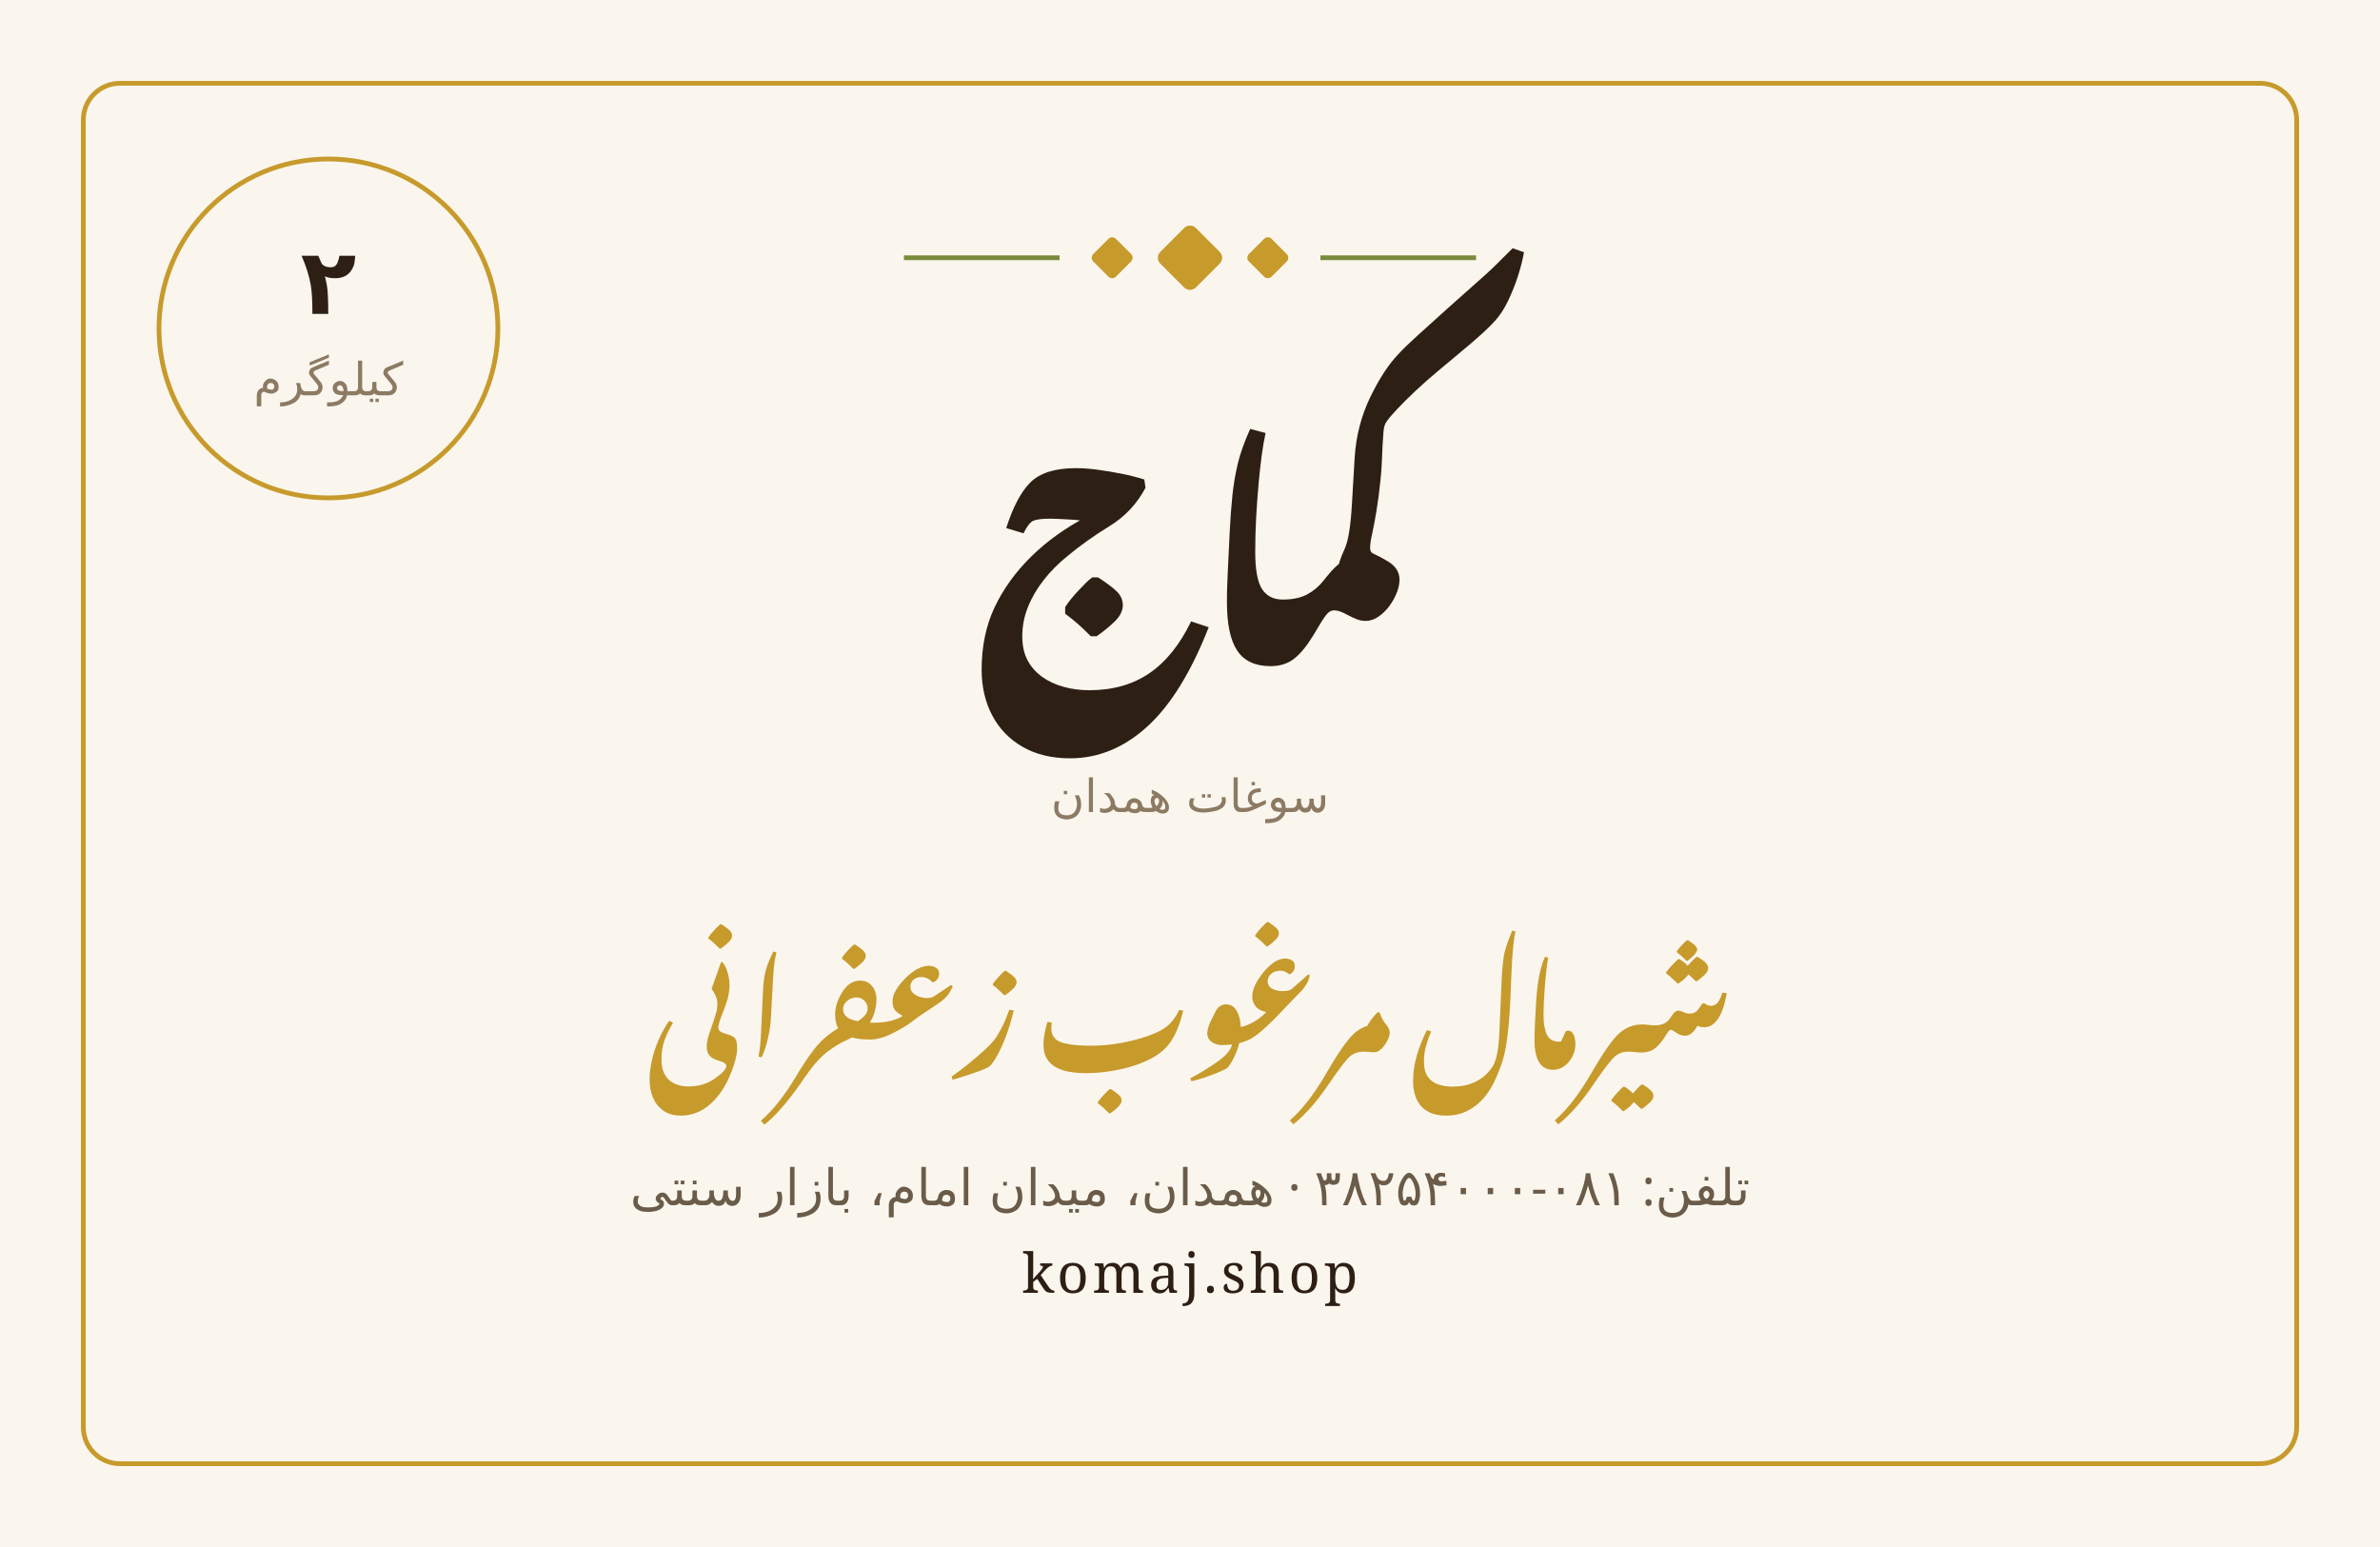
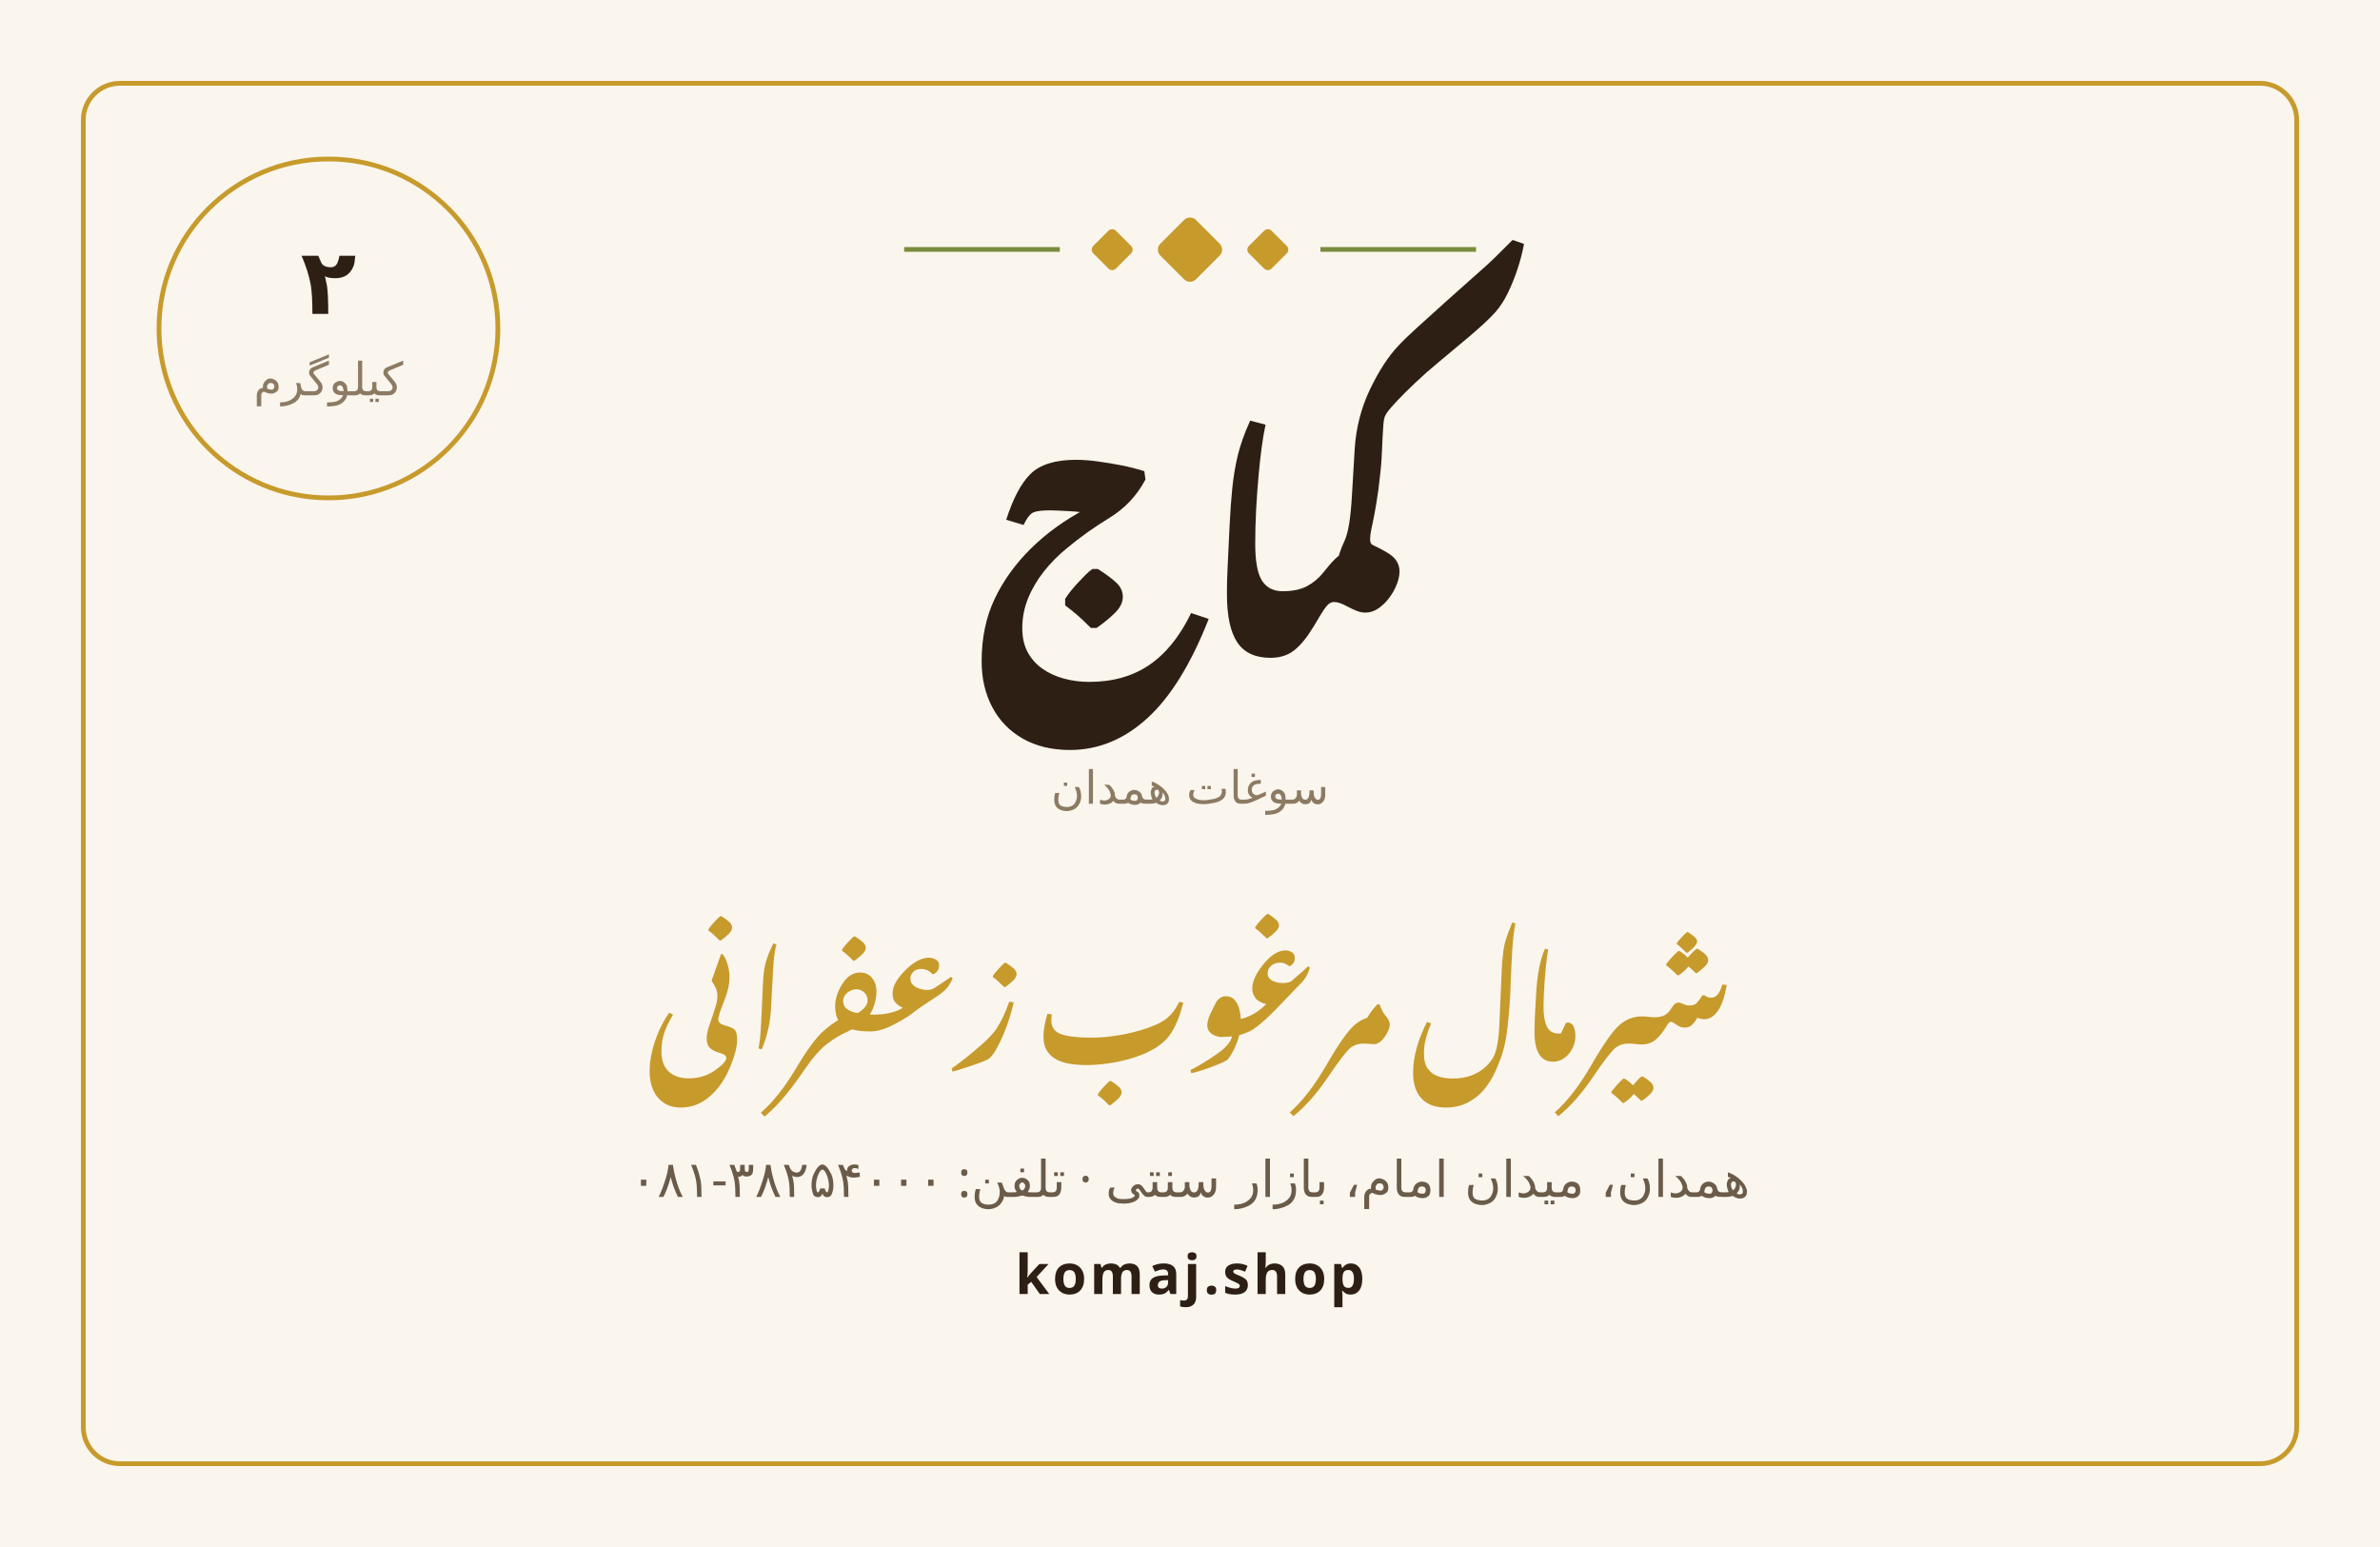
<svg xmlns="http://www.w3.org/2000/svg" width="400mm" height="260mm" viewBox="0 0 1000 650">
  <rect width="1000" height="650" fill="#FAF6EE" />
  <rect x="35.0" y="35.0" width="930.0" height="580.0" rx="15.4" fill="none" stroke="#C79A2C" stroke-width="2" />
-   <rect x="379.8" y="107.3" width="65.4" height="2.0" fill="#7A8B3D" />
-   <rect x="554.8" y="107.3" width="65.4" height="2.0" fill="#7A8B3D" />
-   <rect x="-6.73" y="-6.73" width="13.46" height="13.46" fill="#C79A2C" rx="2.2" transform="translate(467.3,108.3) rotate(45)" />
-   <rect x="-10.58" y="-10.58" width="21.15" height="21.15" fill="#C79A2C" rx="3.5" transform="translate(500.0,108.3) rotate(45)" />
-   <rect x="-6.73" y="-6.73" width="13.46" height="13.46" fill="#C79A2C" rx="2.2" transform="translate(532.7,108.3) rotate(45)" />
-   <text x="500.0" y="279.9" text-anchor="middle" font-family="'Noto Nastaliq Urdu', serif" font-size="103.8" fill="#2E1F14" font-weight="700" direction="rtl">کماج</text>
-   <text x="500.0" y="341.2" text-anchor="middle" font-family="'Vazirmatn', sans-serif" font-size="19.2" fill="#8C7A63" direction="rtl">سوغات همدان</text>
-   <text x="500.0" y="449.5" text-anchor="middle" font-family="'Noto Nastaliq Urdu', serif" font-size="51.9" fill="#C79A2C" direction="rtl">شیرمال مرغوب زعفرانی</text>
-   <text x="500.0" y="506.4" text-anchor="middle" font-family="'Vazirmatn', sans-serif" font-size="21.2" fill="#6B5B49" direction="rtl">تلفن: ۰۸۱-۳۸۲۵۴۰۰۰ · همدان، میدان امام، بازار سنتی</text>
-   <text x="500.0" y="543.2" text-anchor="middle" font-family="'Marcellus', serif" font-size="23.1" fill="#2E1F14" letter-spacing="1.62">komaj.shop</text>
+   <rect x="554.8" y="103.8" width="65.4" height="2.0" fill="#7A8B3D" />
+   <rect x="379.9" y="103.8" width="65.4" height="2.0" fill="#7A8B3D" />
+   <rect x="-6.73" y="-6.73" width="13.46" height="13.46" fill="#C79A2C" rx="2.2" transform="translate(532.7,104.9) rotate(45)" />
+   <rect x="-10.58" y="-10.58" width="21.15" height="21.15" fill="#C79A2C" rx="3.5" transform="translate(500.0,104.9) rotate(45)" />
+   <rect x="-6.73" y="-6.73" width="13.46" height="13.46" fill="#C79A2C" rx="2.2" transform="translate(467.3,104.9) rotate(45)" />
+   <text x="500.0" y="276.4" text-anchor="middle" font-family="'Noto Nastaliq Urdu', serif" font-size="103.8" fill="#2E1F14" font-weight="700" direction="rtl">کماج</text>
+   <text x="500.0" y="337.7" text-anchor="middle" font-family="'Vazirmatn', sans-serif" font-size="19.2" fill="#8C7A63" direction="rtl">سوغات همدان</text>
+   <text x="500.0" y="446.1" text-anchor="middle" font-family="'Noto Nastaliq Urdu', serif" font-size="51.9" fill="#C79A2C" direction="rtl">شیرمال مرغوب زعفرانی</text>
+   <text x="500.0" y="502.9" text-anchor="middle" font-family="'Vazirmatn', sans-serif" font-size="21.2" fill="#6B5B49" direction="rtl">همدان، میدان امام، بازار سنتی · تلفن: ⁦۰۸۱-۳۸۲۵۴۰۰۰⁩</text>
+   <text x="500.0" y="543.7" text-anchor="middle" font-family="'Vazirmatn', sans-serif" font-size="23.1" fill="#2E1F14" font-weight="600" letter-spacing="1.38">komaj.shop</text>
  <circle cx="138.0" cy="138.0" r="71.2" fill="#FAF6EE" stroke="#C79A2C" stroke-width="2" />
  <text x="138.0" y="131.9" text-anchor="middle" font-family="'Vazirmatn', sans-serif" font-size="38.5" fill="#2E1F14" font-weight="800" direction="rtl">۲</text>
  <text x="138.0" y="166.1" text-anchor="middle" font-family="'Vazirmatn', sans-serif" font-size="19.2" fill="#8C7A63" direction="rtl">کیلوگرم</text>
</svg>
